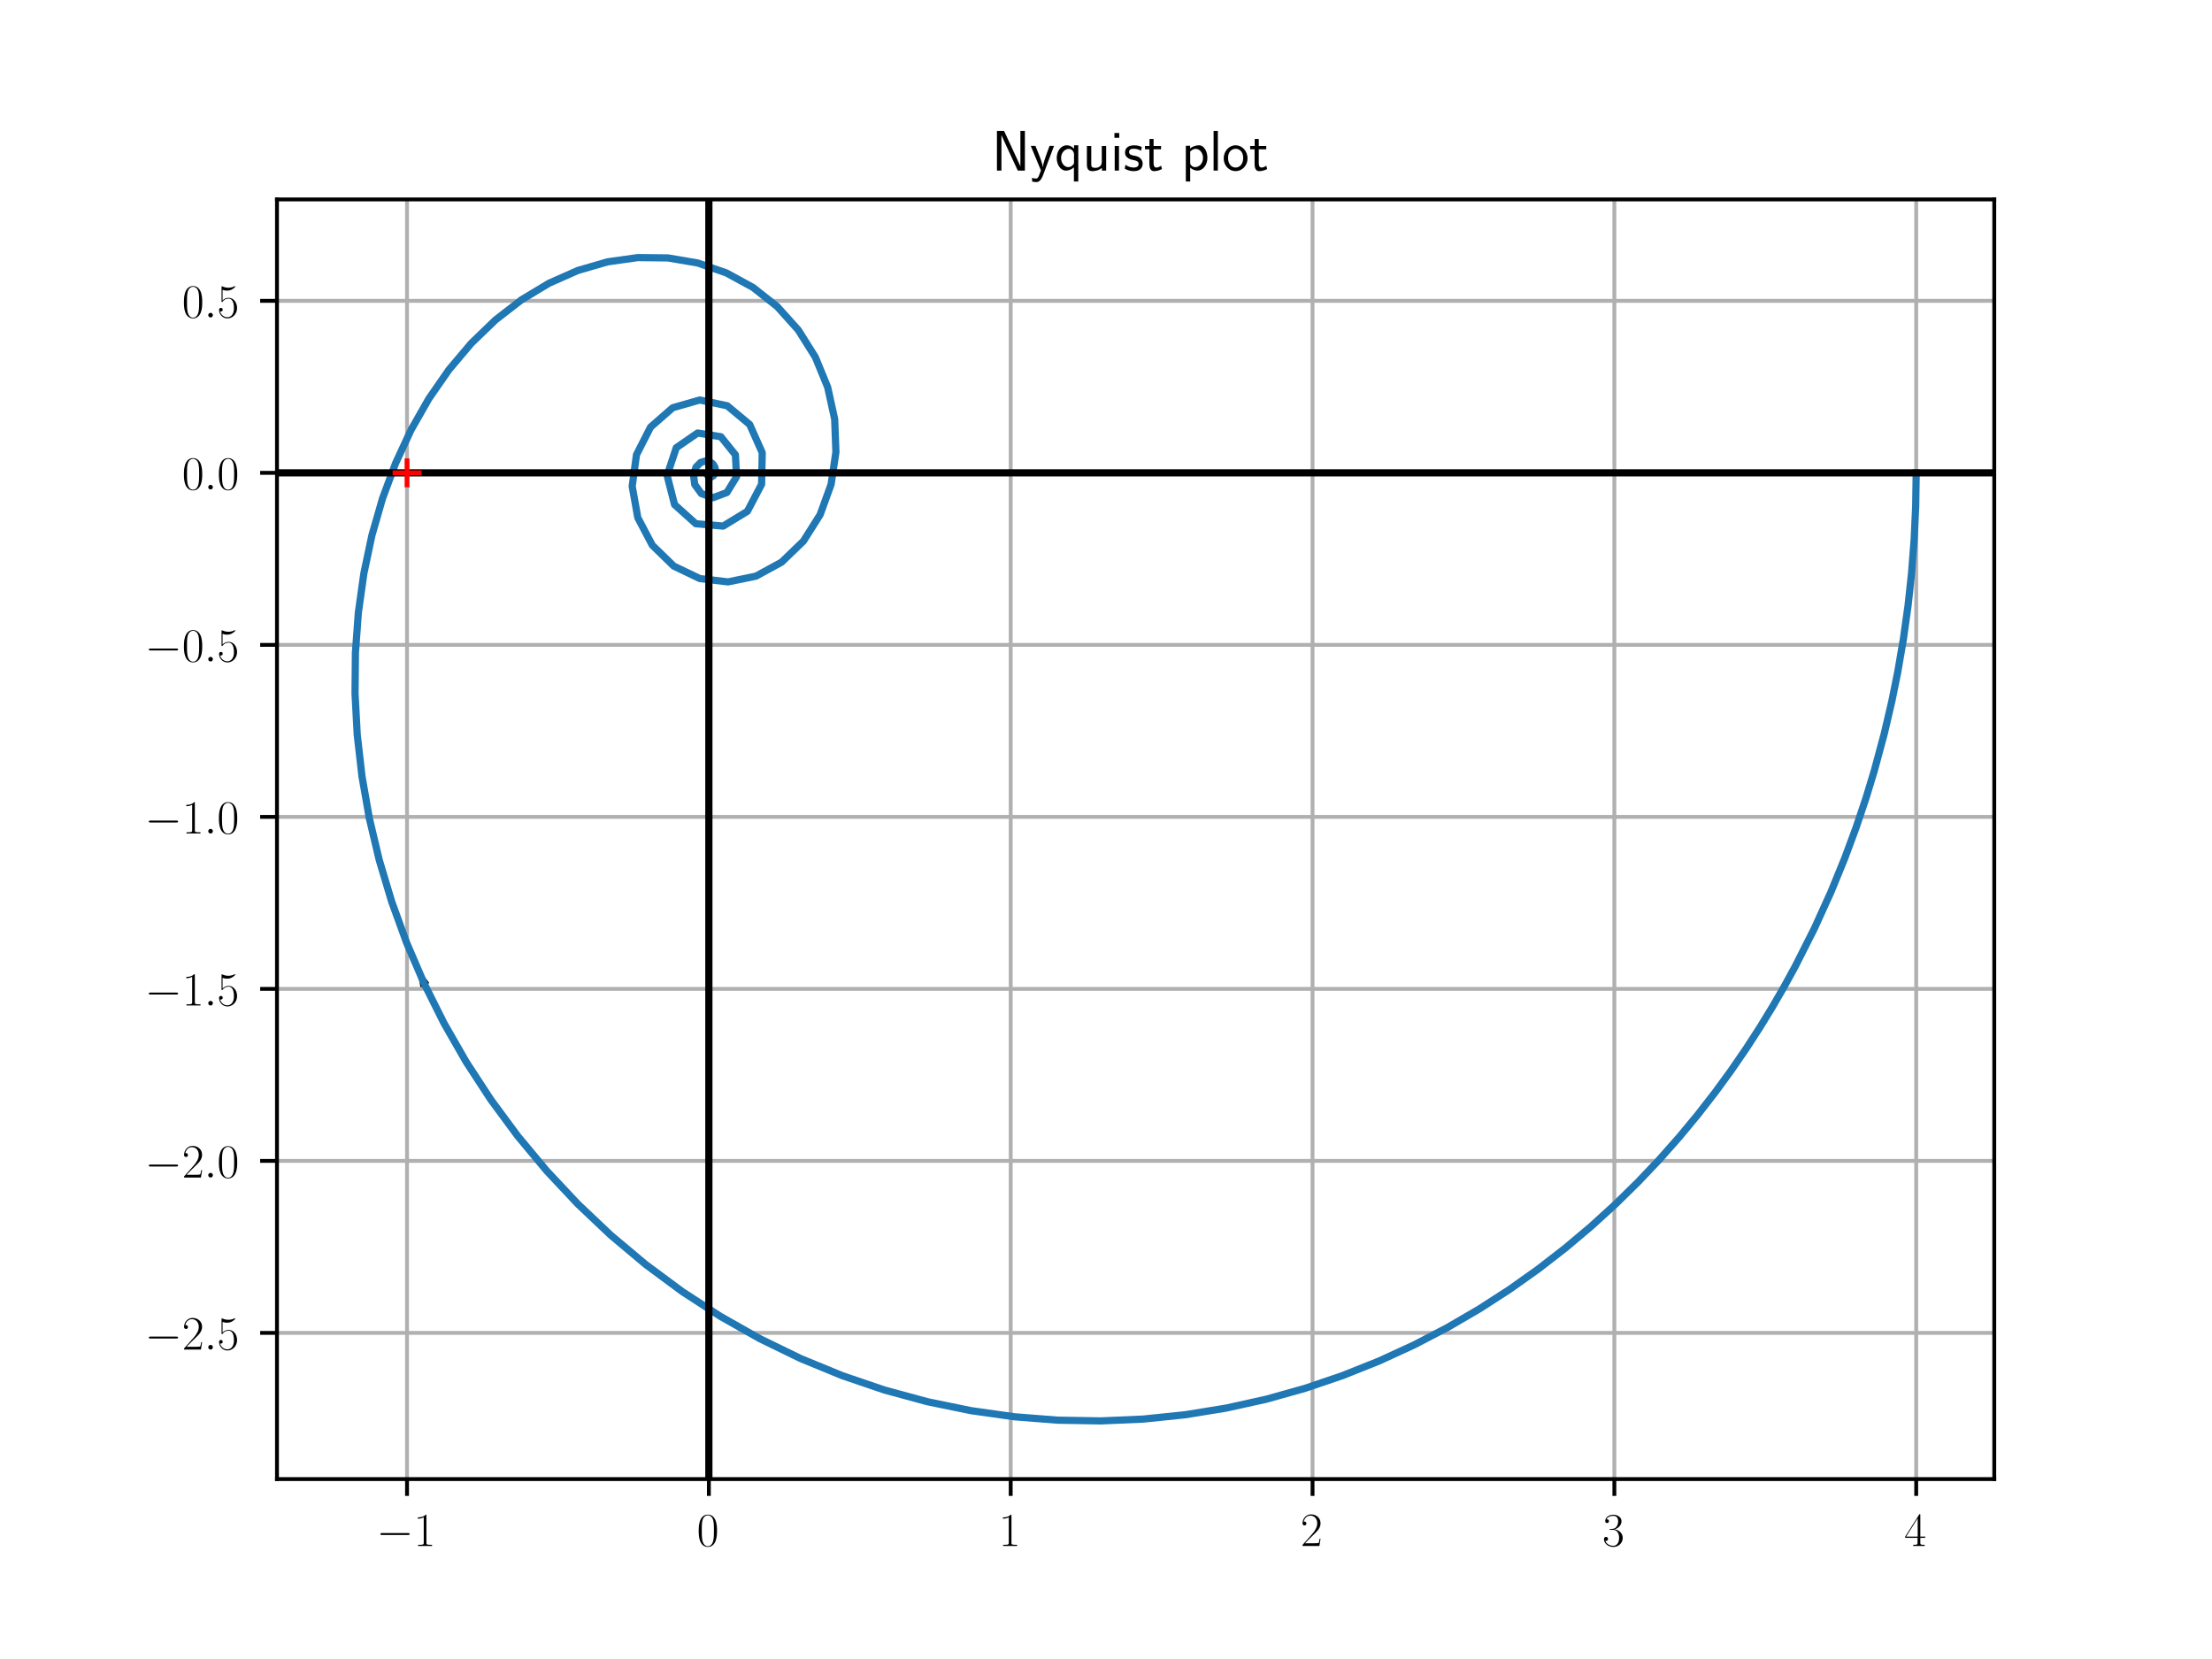
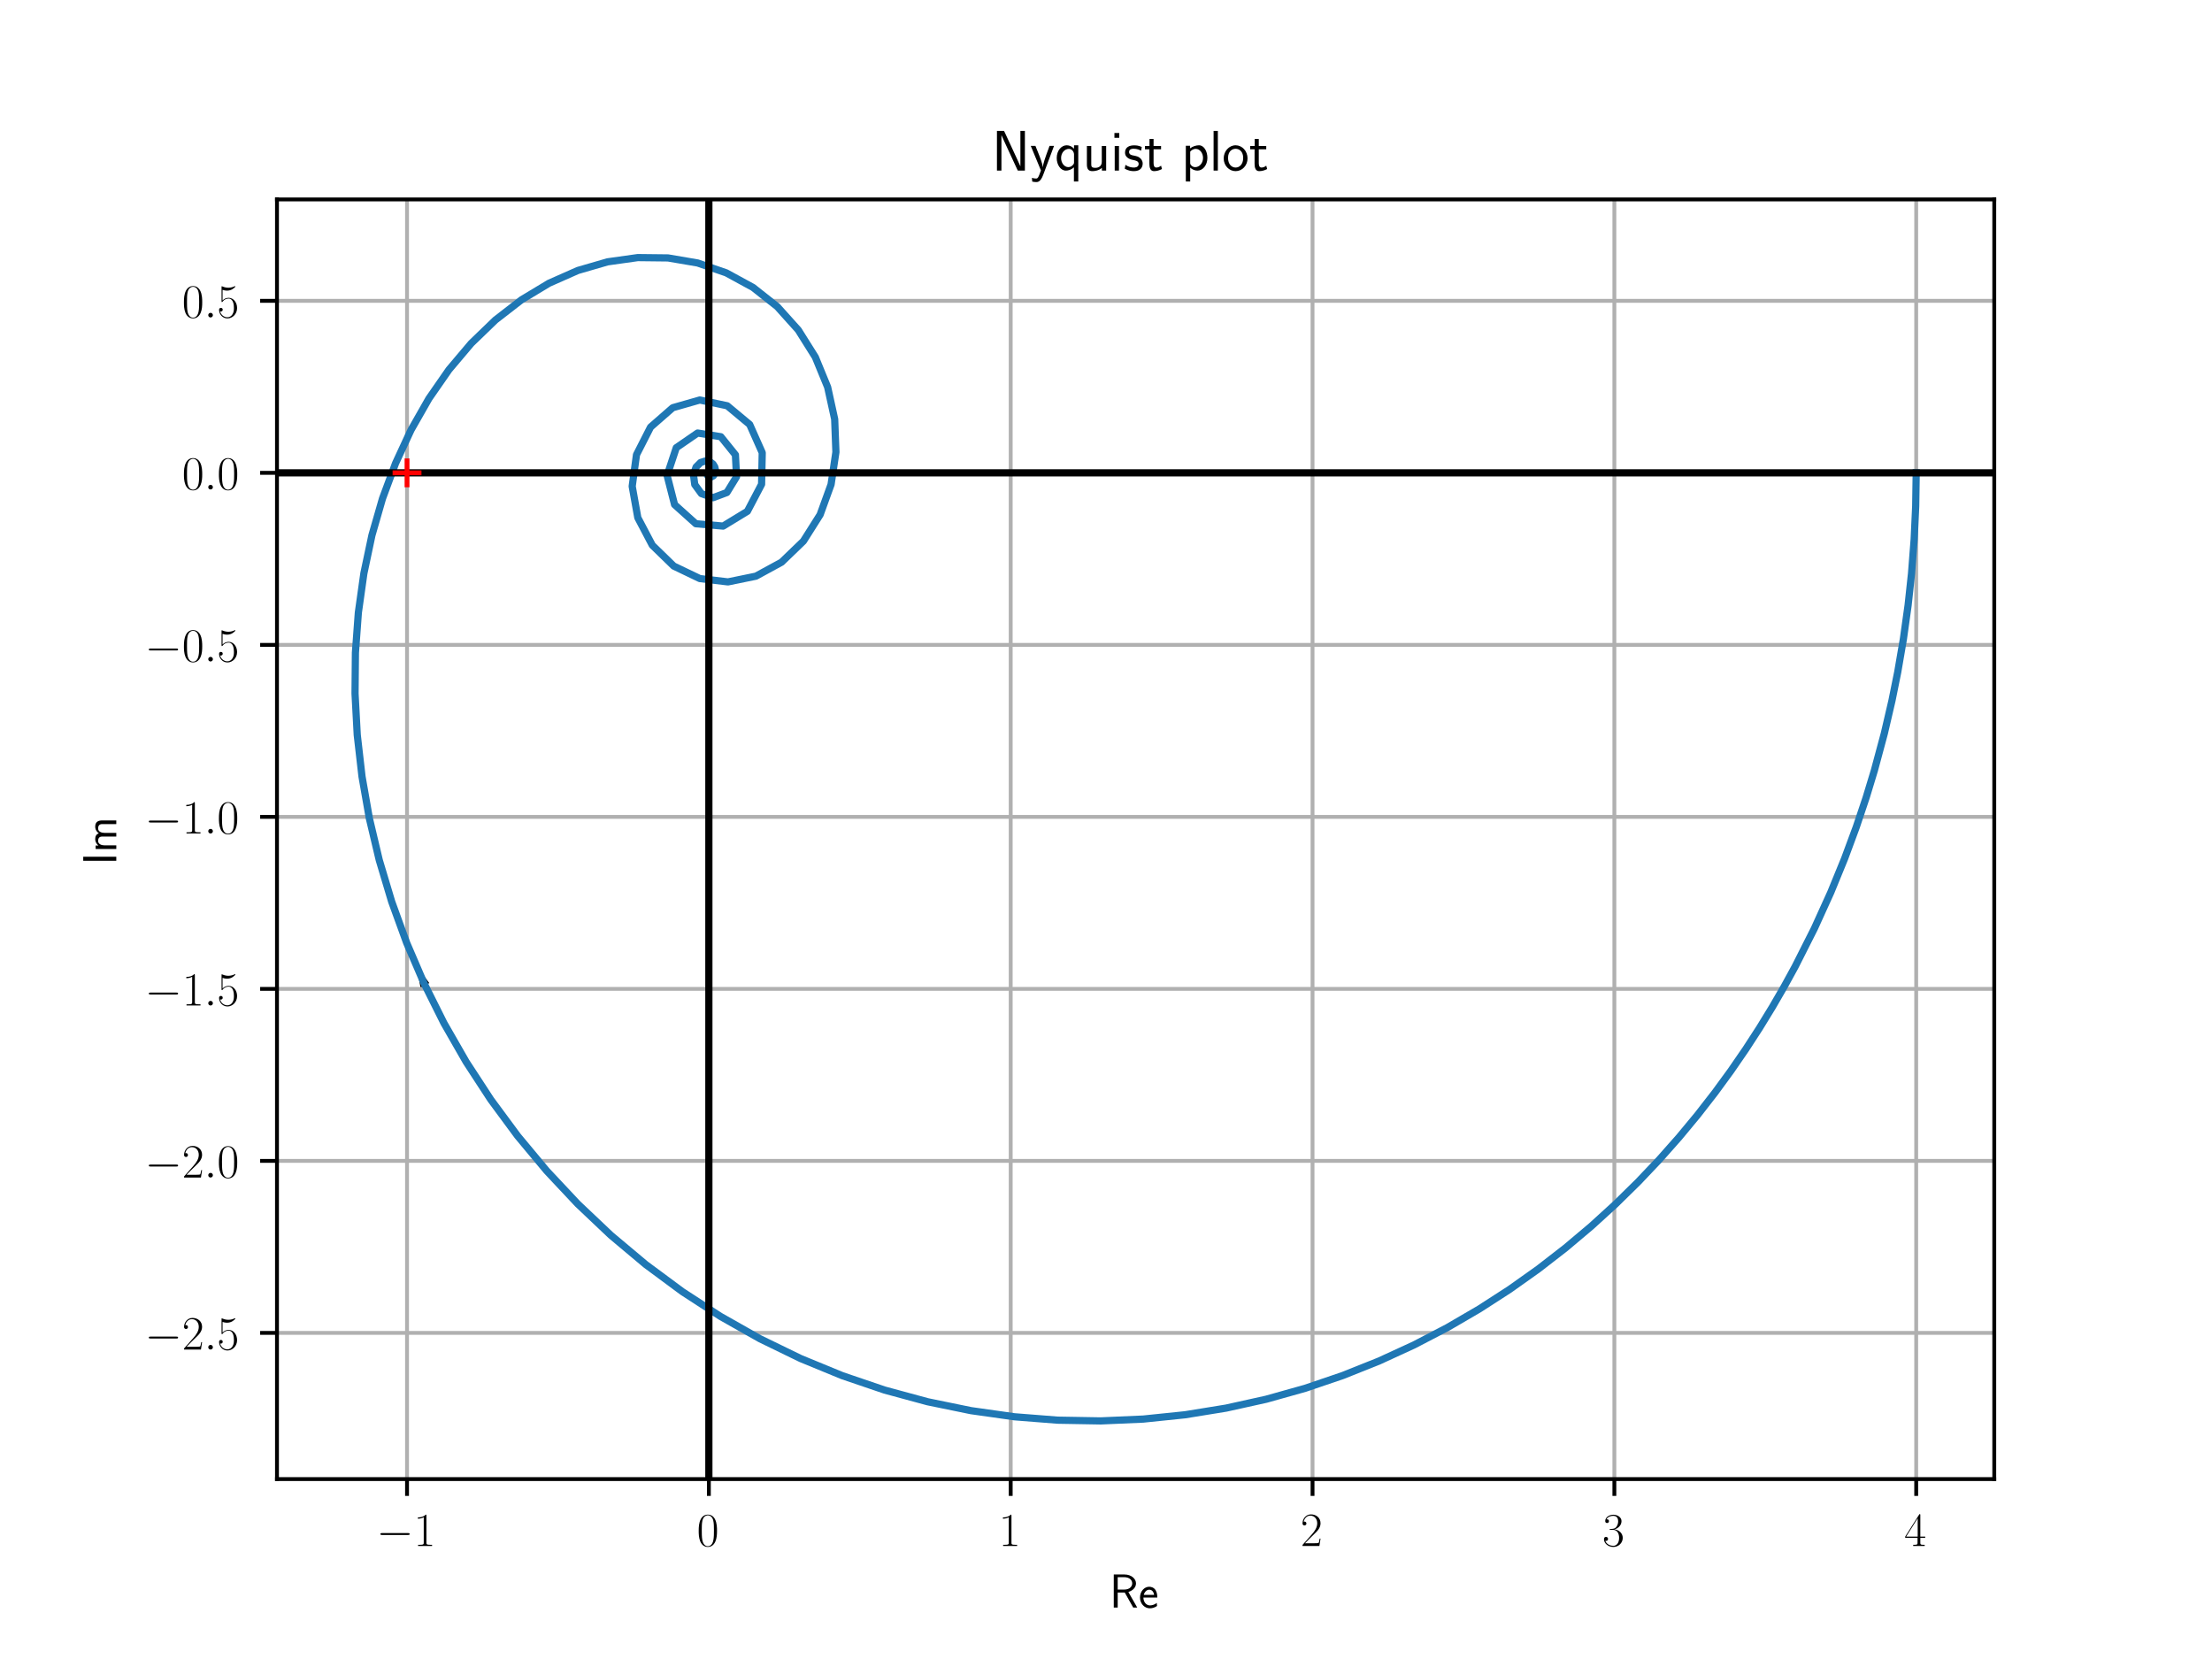
<svg xmlns="http://www.w3.org/2000/svg" xmlns:xlink="http://www.w3.org/1999/xlink" height="345pt" version="1.1" viewBox="0 0 460 345" width="460pt">
  <defs>
    <style type="text/css">
*{stroke-linecap:butt;stroke-linejoin:round;}
  </style>
  </defs>
  <g id="figure_1">
    <g id="patch_1">
      <path d="M 0 345.6  L 460.8 345.6  L 460.8 0  L 0 0  z " style="fill:#ffffff;" />
    </g>
    <g id="axes_1">
      <g id="patch_2">
        <path d="M 57.6 307.584  L 414.72 307.584  L 414.72 41.472  L 57.6 41.472  z " style="fill:#ffffff;" />
      </g>
      <g id="patch_3">
-         <path clip-path="url(#pd6760019f6)" d="M 87.489 202.868  L 88.531 204.278  L 88.207 204.459  L 88.155 204.499  L 88.151 204.49  L 87.827 204.671  z " style="fill:#1f77b4;stroke:#000000;stroke-linejoin:miter;" />
+         <path clip-path="url(#p0da49e3dee)" d="M 87.489 202.868  L 88.531 204.278  L 88.207 204.459  L 88.155 204.499  L 88.151 204.49  L 87.827 204.671  z " style="fill:#1f77b4;stroke:#000000;stroke-linejoin:miter;" />
      </g>
      <g id="matplotlib.axis_1">
        <g id="xtick_1">
          <g id="line2d_1">
-             <path clip-path="url(#pd6760019f6)" d="M 84.644 307.584  L 84.644 41.472  " style="fill:none;stroke:#b0b0b0;stroke-linecap:square;stroke-width:0.8;" />
+             <path clip-path="url(#p0da49e3dee)" d="M 84.644 307.584  L 84.644 41.472  " style="fill:none;stroke:#b0b0b0;stroke-linecap:square;stroke-width:0.8;" />
          </g>
          <g id="line2d_2">
            <defs>
-               <path d="M 0 0  L 0 3.5  " id="mb7745e0450" style="stroke:#000000;stroke-width:0.8;" />
-             </defs>
-             <g>
-               <use style="stroke:#000000;stroke-width:0.8;" x="84.644" xlink:href="#mb7745e0450" y="307.584" />
+               <path d="M 0 0  L 0 3.5  " id="m1890bd8696" style="stroke:#000000;stroke-width:0.8;" />
+             </defs>
+             <g>
+               <use style="stroke:#000000;stroke-width:0.8;" x="84.644" xlink:href="#m1890bd8696" y="307.584" />
            </g>
          </g>
          <g id="text_1">
            <defs>
              <path d="M 65.906 23  C 67.594 23 69.406 23 69.406 25  C 69.406 27 67.594 27 65.906 27  L 11.797 27  C 10.094 27 8.297 27 8.297 25  C 8.297 23 10.094 23 11.797 23  z " id="CMSY10-0" />
              <path d="M 26.594 63.406  C 26.594 65.5 26.5 65.5 25.094 65.5  C 21.203 61.188 15.297 59.797 9.703 59.797  C 9.406 59.797 8.906 59.797 8.797 59.5  C 8.703 59.297 8.703 59.094 8.703 57  C 11.797 57 17 57.594 21 59.984  L 21 7.203  C 21 3.688 20.797 2.5 12.203 2.5  L 9.203 2.5  L 9.203 0  C 14 0 19 0 23.797 0  C 28.594 0 33.594 0 38.406 0  L 38.406 2.5  L 35.406 2.5  C 26.797 2.5 26.594 3.594 26.594 7.156  z " id="CMR17-49" />
            </defs>
            <g transform="translate(78.27887 321.5025)scale(0.1 -0.1)">
              <use transform="scale(0.996264)" xlink:href="#CMSY10-0" />
              <use transform="translate(77.48747 0)scale(0.996264)" xlink:href="#CMR17-49" />
            </g>
          </g>
        </g>
        <g id="xtick_2">
          <g id="line2d_3">
-             <path clip-path="url(#pd6760019f6)" d="M 147.413 307.584  L 147.413 41.472  " style="fill:none;stroke:#b0b0b0;stroke-linecap:square;stroke-width:0.8;" />
+             <path clip-path="url(#p0da49e3dee)" d="M 147.413 307.584  L 147.413 41.472  " style="fill:none;stroke:#b0b0b0;stroke-linecap:square;stroke-width:0.8;" />
          </g>
          <g id="line2d_4">
            <g>
-               <use style="stroke:#000000;stroke-width:0.8;" x="147.413" xlink:href="#mb7745e0450" y="307.584" />
+               <use style="stroke:#000000;stroke-width:0.8;" x="147.413" xlink:href="#m1890bd8696" y="307.584" />
            </g>
          </g>
          <g id="text_2">
            <defs>
              <path d="M 42 31.641  C 42 37.75 41.906 48.125 37.703 56.109  C 34 63.109 28.094 65.594 22.906 65.594  C 18.094 65.594 12 63.406 8.203 56.203  C 4.203 48.719 3.797 39.438 3.797 31.641  C 3.797 25.953 3.906 17.281 7 9.672  C 11.297 -0.609 19 -2 22.906 -2  C 27.5 -2 34.5 -0.109 38.594 9.375  C 41.594 16.281 42 24.359 42 31.641  M 22.906 -0.406  C 16.5 -0.406 12.703 5.078 11.297 12.688  C 10.203 18.562 10.203 27.156 10.203 32.75  C 10.203 40.438 10.203 46.828 11.5 52.922  C 13.406 61.391 19 64 22.906 64  C 27 64 32.297 61.297 34.203 53.125  C 35.5 47.438 35.594 40.734 35.594 32.75  C 35.594 26.25 35.594 18.266 34.406 12.375  C 32.297 1.484 26.406 -0.406 22.906 -0.406  " id="CMR17-48" />
            </defs>
            <g transform="translate(144.9219 321.5025)scale(0.1 -0.1)">
              <use transform="scale(0.996264)" xlink:href="#CMR17-48" />
            </g>
          </g>
        </g>
        <g id="xtick_3">
          <g id="line2d_5">
-             <path clip-path="url(#pd6760019f6)" d="M 210.181 307.584  L 210.181 41.472  " style="fill:none;stroke:#b0b0b0;stroke-linecap:square;stroke-width:0.8;" />
+             <path clip-path="url(#p0da49e3dee)" d="M 210.181 307.584  L 210.181 41.472  " style="fill:none;stroke:#b0b0b0;stroke-linecap:square;stroke-width:0.8;" />
          </g>
          <g id="line2d_6">
            <g>
-               <use style="stroke:#000000;stroke-width:0.8;" x="210.181" xlink:href="#mb7745e0450" y="307.584" />
+               <use style="stroke:#000000;stroke-width:0.8;" x="210.181" xlink:href="#m1890bd8696" y="307.584" />
            </g>
          </g>
          <g id="text_3">
            <g transform="translate(207.6906 321.5025)scale(0.1 -0.1)">
              <use transform="scale(0.996264)" xlink:href="#CMR17-49" />
            </g>
          </g>
        </g>
        <g id="xtick_4">
          <g id="line2d_7">
-             <path clip-path="url(#pd6760019f6)" d="M 272.95 307.584  L 272.95 41.472  " style="fill:none;stroke:#b0b0b0;stroke-linecap:square;stroke-width:0.8;" />
+             <path clip-path="url(#p0da49e3dee)" d="M 272.95 307.584  L 272.95 41.472  " style="fill:none;stroke:#b0b0b0;stroke-linecap:square;stroke-width:0.8;" />
          </g>
          <g id="line2d_8">
            <g>
-               <use style="stroke:#000000;stroke-width:0.8;" x="272.95" xlink:href="#mb7745e0450" y="307.584" />
+               <use style="stroke:#000000;stroke-width:0.8;" x="272.95" xlink:href="#m1890bd8696" y="307.584" />
            </g>
          </g>
          <g id="text_4">
            <defs>
              <path d="M 41.703 15.453  L 39.906 15.453  C 38.906 8.375 38.094 7.172 37.703 6.562  C 37.203 5.766 30 5.766 28.594 5.766  L 9.406 5.766  C 13 9.672 20 16.75 28.5 24.953  C 34.594 30.734 41.703 37.531 41.703 47.422  C 41.703 59.219 32.297 66 21.797 66  C 10.797 66 4.094 56.312 4.094 47.344  C 4.094 43.438 7 42.938 8.203 42.938  C 9.203 42.938 12.203 43.547 12.203 47.031  C 12.203 50.109 9.594 51 8.203 51  C 7.594 51 7 50.906 6.594 50.703  C 8.5 59.219 14.297 63.406 20.406 63.406  C 29.094 63.406 34.797 56.516 34.797 47.422  C 34.797 38.734 29.703 31.25 24 24.75  L 4.094 2.281  L 4.094 0  L 39.297 0  z " id="CMR17-50" />
            </defs>
            <g transform="translate(270.4593 321.5025)scale(0.1 -0.1)">
              <use transform="scale(0.996264)" xlink:href="#CMR17-50" />
            </g>
          </g>
        </g>
        <g id="xtick_5">
          <g id="line2d_9">
-             <path clip-path="url(#pd6760019f6)" d="M 335.719 307.584  L 335.719 41.472  " style="fill:none;stroke:#b0b0b0;stroke-linecap:square;stroke-width:0.8;" />
+             <path clip-path="url(#p0da49e3dee)" d="M 335.719 307.584  L 335.719 41.472  " style="fill:none;stroke:#b0b0b0;stroke-linecap:square;stroke-width:0.8;" />
          </g>
          <g id="line2d_10">
            <g>
-               <use style="stroke:#000000;stroke-width:0.8;" x="335.719" xlink:href="#mb7745e0450" y="307.584" />
+               <use style="stroke:#000000;stroke-width:0.8;" x="335.719" xlink:href="#m1890bd8696" y="307.584" />
            </g>
          </g>
          <g id="text_5">
            <defs>
              <path d="M 22.094 33.703  C 31 33.703 34.906 25.969 34.906 17.031  C 34.906 5 28.5 0.391 22.703 0.391  C 17.406 0.391 8.797 3.031 6.094 10.828  C 6.594 10.625 7.094 10.625 7.594 10.625  C 10 10.625 11.797 12.219 11.797 14.812  C 11.797 17.703 9.594 19 7.594 19  C 5.906 19 3.297 18.203 3.297 14.469  C 3.297 5.234 12.297 -2 22.906 -2  C 34 -2 42.5 6.719 42.5 16.953  C 42.5 26.672 34.5 33.703 25 34.797  C 32.594 36.375 39.906 43.062 39.906 52.016  C 39.906 59.688 32 65.297 23 65.297  C 13.906 65.297 5.906 59.828 5.906 52.016  C 5.906 48.594 8.5 48 9.797 48  C 11.906 48 13.703 49.297 13.703 51.891  C 13.703 54.469 11.906 55.766 9.797 55.766  C 9.406 55.766 8.906 55.766 8.5 55.578  C 11.406 61.859 19.297 63 22.797 63  C 26.297 63 32.906 61.328 32.906 51.875  C 32.906 49.109 32.5 44.188 29.094 39.844  C 26.094 36 22.703 36 19.406 35.688  C 18.906 35.688 16.594 35.453 16.203 35.453  C 15.5 35.359 15.094 35.266 15.094 34.5  C 15.094 33.797 15.203 33.703 17.203 33.703  z " id="CMR17-51" />
            </defs>
            <g transform="translate(333.2279 321.5025)scale(0.1 -0.1)">
              <use transform="scale(0.996264)" xlink:href="#CMR17-51" />
            </g>
          </g>
        </g>
        <g id="xtick_6">
          <g id="line2d_11">
-             <path clip-path="url(#pd6760019f6)" d="M 398.487 307.584  L 398.487 41.472  " style="fill:none;stroke:#b0b0b0;stroke-linecap:square;stroke-width:0.8;" />
+             <path clip-path="url(#p0da49e3dee)" d="M 398.487 307.584  L 398.487 41.472  " style="fill:none;stroke:#b0b0b0;stroke-linecap:square;stroke-width:0.8;" />
          </g>
          <g id="line2d_12">
            <g>
-               <use style="stroke:#000000;stroke-width:0.8;" x="398.487" xlink:href="#mb7745e0450" y="307.584" />
+               <use style="stroke:#000000;stroke-width:0.8;" x="398.487" xlink:href="#m1890bd8696" y="307.584" />
            </g>
          </g>
          <g id="text_6">
            <defs>
              <path d="M 33.594 64.406  C 33.594 66.5 33.5 66.5 31.703 66.5  L 2 19.594  L 2 17  L 27.797 17  L 27.797 7.141  C 27.797 3.5 27.594 2.5 20.594 2.5  L 18.703 2.5  L 18.703 0  C 21.906 0 27.297 0 30.703 0  C 34.094 0 39.5 0 42.703 0  L 42.703 2.5  L 40.797 2.5  C 33.797 2.5 33.594 3.5 33.594 7.141  L 33.594 17  L 43.797 17  L 43.797 19.594  L 33.594 19.594  z M 28.094 57.859  L 28.094 19.594  L 4 19.594  z " id="CMR17-52" />
            </defs>
            <g transform="translate(395.9966 321.5025)scale(0.1 -0.1)">
              <use transform="scale(0.996264)" xlink:href="#CMR17-52" />
            </g>
+           </g>
+         </g>
+         <g id="text_7">
+           <defs>
+             <path d="M 39.406 32.953  L 39.594 33.047  C 55.203 38.422 55.297 49.172 55.297 51.062  C 55.297 60.516 45.703 69.578 31.297 69.578  L 8.906 69.578  L 8.906 0.5  L 17.094 0.5  L 17.094 32  L 31.797 32  L 49.5 0.5  L 57.906 0.5  z M 17.094 38.078  L 17.094 64  L 30.203 64  C 42.906 64 47.406 56.828 47.406 51.047  C 47.406 45.656 43.406 38.078 30.203 38.078  z " id="CMSS17-82" />
+             <path d="M 39.094 21.516  C 39.094 24.844 38.906 31.297 35.703 36.641  C 32.203 42.391 26.5 44 22.203 44  C 11.797 44 3 34.188 3 21.484  C 3 9.094 12.094 -1 23.594 -1  C 28.094 -1 33.594 0.297 38.594 3.875  C 38.594 4.281 38.406 6.469 38.297 6.562  C 38.297 6.766 38 9.844 38 10.25  C 33.203 6.359 27.703 5.078 23.703 5.078  C 17.297 5.078 10.406 10.422 10.094 21.516  z M 10.906 27  C 12.203 32.562 16.594 37.828 22.203 37.828  C 23.703 37.828 30.703 37.828 32.5 27  z " id="CMSS17-101" />
+           </defs>
+           <g transform="translate(230.729 334.3582)scale(0.1 -0.1)">
+             <use transform="scale(0.996264)" xlink:href="#CMSS17-82" />
+             <use transform="translate(60.41616 0)scale(0.996264)" xlink:href="#CMSS17-101" />
          </g>
        </g>
      </g>
      <g id="matplotlib.axis_2">
        <g id="ytick_1">
          <g id="line2d_13">
-             <path clip-path="url(#pd6760019f6)" d="M 57.6 277.186  L 414.72 277.186  " style="fill:none;stroke:#b0b0b0;stroke-linecap:square;stroke-width:0.8;" />
+             <path clip-path="url(#p0da49e3dee)" d="M 57.6 277.186  L 414.72 277.186  " style="fill:none;stroke:#b0b0b0;stroke-linecap:square;stroke-width:0.8;" />
          </g>
          <g id="line2d_14">
            <defs>
-               <path d="M 0 0  L -3.5 0  " id="m21845a43ee" style="stroke:#000000;stroke-width:0.8;" />
-             </defs>
-             <g>
-               <use style="stroke:#000000;stroke-width:0.8;" x="57.6" xlink:href="#m21845a43ee" y="277.186" />
-             </g>
-           </g>
-           <g id="text_7">
+               <path d="M 0 0  L -3.5 0  " id="m25ebc1fe34" style="stroke:#000000;stroke-width:0.8;" />
+             </defs>
+             <g>
+               <use style="stroke:#000000;stroke-width:0.8;" x="57.6" xlink:href="#m25ebc1fe34" y="277.186" />
+             </g>
+           </g>
+           <g id="text_8">
            <defs>
              <path d="M 18.406 4.797  C 18.406 7.688 16 9.672 13.594 9.672  C 10.703 9.672 8.703 7.281 8.703 4.891  C 8.703 2 11.094 0 13.5 0  C 16.406 0 18.406 2.391 18.406 4.797  " id="CMMI12-58" />
              <path d="M 11.406 57.688  C 12.406 57.281 16.5 56 20.703 56  C 30 56 35.094 61.109 38 64.062  C 38 64.953 38 65.5 37.406 65.5  C 37.297 65.5 37.094 65.5 36.297 65.047  C 32.797 63.406 28.703 62.078 23.703 62.078  C 20.703 62.078 16.203 62.484 11.297 64.672  C 10.203 65.172 10 65.172 9.906 65.172  C 9.406 65.172 9.297 65.062 9.297 63.078  L 9.297 34.422  C 9.297 32.641 9.297 32.141 10.297 32.141  C 10.797 32.141 11 32.344 11.5 33.031  C 14.703 37.516 19.094 39.406 24.094 39.406  C 27.594 39.406 35.094 37.219 35.094 20.141  C 35.094 16.953 35.094 11.172 32.094 6.578  C 29.594 2.484 25.703 0.391 21.406 0.391  C 14.797 0.391 8.094 5 6.297 12.719  C 6.703 12.609 7.5 12.422 7.906 12.422  C 9.203 12.422 11.703 13.125 11.703 16.219  C 11.703 18.906 9.797 20 7.906 20  C 5.594 20 4.094 18.594 4.094 15.797  C 4.094 7.094 11 -2 21.594 -2  C 31.906 -2 41.703 6.875 41.703 19.75  C 41.703 31.719 33.906 41 24.203 41  C 19.094 41 14.797 39.109 11.406 35.531  z " id="CMR17-53" />
            </defs>
            <g transform="translate(30.12118 280.6457)scale(0.1 -0.1)">
              <use transform="scale(0.996264)" xlink:href="#CMSY10-0" />
              <use transform="translate(77.48747 0)scale(0.996264)" xlink:href="#CMR17-50" />
              <use transform="translate(123.1779 0)scale(0.996264)" xlink:href="#CMMI12-58" />
              <use transform="translate(150.2751 0)scale(0.996264)" xlink:href="#CMR17-53" />
            </g>
          </g>
        </g>
        <g id="ytick_2">
          <g id="line2d_15">
-             <path clip-path="url(#pd6760019f6)" d="M 57.6 241.415  L 414.72 241.415  " style="fill:none;stroke:#b0b0b0;stroke-linecap:square;stroke-width:0.8;" />
+             <path clip-path="url(#p0da49e3dee)" d="M 57.6 241.415  L 414.72 241.415  " style="fill:none;stroke:#b0b0b0;stroke-linecap:square;stroke-width:0.8;" />
          </g>
          <g id="line2d_16">
            <g>
-               <use style="stroke:#000000;stroke-width:0.8;" x="57.6" xlink:href="#m21845a43ee" y="241.415" />
-             </g>
-           </g>
-           <g id="text_8">
+               <use style="stroke:#000000;stroke-width:0.8;" x="57.6" xlink:href="#m25ebc1fe34" y="241.415" />
+             </g>
+           </g>
+           <g id="text_9">
            <g transform="translate(30.12118 244.8745)scale(0.1 -0.1)">
              <use transform="scale(0.996264)" xlink:href="#CMSY10-0" />
              <use transform="translate(77.48747 0)scale(0.996264)" xlink:href="#CMR17-50" />
              <use transform="translate(123.1779 0)scale(0.996264)" xlink:href="#CMMI12-58" />
              <use transform="translate(150.2751 0)scale(0.996264)" xlink:href="#CMR17-48" />
            </g>
          </g>
        </g>
        <g id="ytick_3">
          <g id="line2d_17">
-             <path clip-path="url(#pd6760019f6)" d="M 57.6 205.644  L 414.72 205.644  " style="fill:none;stroke:#b0b0b0;stroke-linecap:square;stroke-width:0.8;" />
+             <path clip-path="url(#p0da49e3dee)" d="M 57.6 205.644  L 414.72 205.644  " style="fill:none;stroke:#b0b0b0;stroke-linecap:square;stroke-width:0.8;" />
          </g>
          <g id="line2d_18">
            <g>
-               <use style="stroke:#000000;stroke-width:0.8;" x="57.6" xlink:href="#m21845a43ee" y="205.644" />
-             </g>
-           </g>
-           <g id="text_9">
+               <use style="stroke:#000000;stroke-width:0.8;" x="57.6" xlink:href="#m25ebc1fe34" y="205.644" />
+             </g>
+           </g>
+           <g id="text_10">
            <g transform="translate(30.12118 209.1034)scale(0.1 -0.1)">
              <use transform="scale(0.996264)" xlink:href="#CMSY10-0" />
              <use transform="translate(77.48747 0)scale(0.996264)" xlink:href="#CMR17-49" />
              <use transform="translate(123.1779 0)scale(0.996264)" xlink:href="#CMMI12-58" />
              <use transform="translate(150.2751 0)scale(0.996264)" xlink:href="#CMR17-53" />
            </g>
          </g>
        </g>
        <g id="ytick_4">
          <g id="line2d_19">
-             <path clip-path="url(#pd6760019f6)" d="M 57.6 169.873  L 414.72 169.873  " style="fill:none;stroke:#b0b0b0;stroke-linecap:square;stroke-width:0.8;" />
+             <path clip-path="url(#p0da49e3dee)" d="M 57.6 169.873  L 414.72 169.873  " style="fill:none;stroke:#b0b0b0;stroke-linecap:square;stroke-width:0.8;" />
          </g>
          <g id="line2d_20">
            <g>
-               <use style="stroke:#000000;stroke-width:0.8;" x="57.6" xlink:href="#m21845a43ee" y="169.873" />
-             </g>
-           </g>
-           <g id="text_10">
+               <use style="stroke:#000000;stroke-width:0.8;" x="57.6" xlink:href="#m25ebc1fe34" y="169.873" />
+             </g>
+           </g>
+           <g id="text_11">
            <g transform="translate(30.12118 173.3322)scale(0.1 -0.1)">
              <use transform="scale(0.996264)" xlink:href="#CMSY10-0" />
              <use transform="translate(77.48747 0)scale(0.996264)" xlink:href="#CMR17-49" />
              <use transform="translate(123.1779 0)scale(0.996264)" xlink:href="#CMMI12-58" />
              <use transform="translate(150.2751 0)scale(0.996264)" xlink:href="#CMR17-48" />
            </g>
          </g>
        </g>
        <g id="ytick_5">
          <g id="line2d_21">
-             <path clip-path="url(#pd6760019f6)" d="M 57.6 134.102  L 414.72 134.102  " style="fill:none;stroke:#b0b0b0;stroke-linecap:square;stroke-width:0.8;" />
+             <path clip-path="url(#p0da49e3dee)" d="M 57.6 134.102  L 414.72 134.102  " style="fill:none;stroke:#b0b0b0;stroke-linecap:square;stroke-width:0.8;" />
          </g>
          <g id="line2d_22">
            <g>
-               <use style="stroke:#000000;stroke-width:0.8;" x="57.6" xlink:href="#m21845a43ee" y="134.102" />
-             </g>
-           </g>
-           <g id="text_11">
+               <use style="stroke:#000000;stroke-width:0.8;" x="57.6" xlink:href="#m25ebc1fe34" y="134.102" />
+             </g>
+           </g>
+           <g id="text_12">
            <g transform="translate(30.12118 137.5611)scale(0.1 -0.1)">
              <use transform="scale(0.996264)" xlink:href="#CMSY10-0" />
              <use transform="translate(77.48747 0)scale(0.996264)" xlink:href="#CMR17-48" />
              <use transform="translate(123.1779 0)scale(0.996264)" xlink:href="#CMMI12-58" />
              <use transform="translate(150.2751 0)scale(0.996264)" xlink:href="#CMR17-53" />
            </g>
          </g>
        </g>
        <g id="ytick_6">
          <g id="line2d_23">
-             <path clip-path="url(#pd6760019f6)" d="M 57.6 98.331  L 414.72 98.331  " style="fill:none;stroke:#b0b0b0;stroke-linecap:square;stroke-width:0.8;" />
+             <path clip-path="url(#p0da49e3dee)" d="M 57.6 98.331  L 414.72 98.331  " style="fill:none;stroke:#b0b0b0;stroke-linecap:square;stroke-width:0.8;" />
          </g>
          <g id="line2d_24">
            <g>
-               <use style="stroke:#000000;stroke-width:0.8;" x="57.6" xlink:href="#m21845a43ee" y="98.331" />
-             </g>
-           </g>
-           <g id="text_12">
+               <use style="stroke:#000000;stroke-width:0.8;" x="57.6" xlink:href="#m25ebc1fe34" y="98.331" />
+             </g>
+           </g>
+           <g id="text_13">
            <g transform="translate(37.86992 101.7899)scale(0.1 -0.1)">
              <use transform="scale(0.996264)" xlink:href="#CMR17-48" />
              <use transform="translate(45.69048 0)scale(0.996264)" xlink:href="#CMMI12-58" />
              <use transform="translate(72.78765 0)scale(0.996264)" xlink:href="#CMR17-48" />
            </g>
          </g>
        </g>
        <g id="ytick_7">
          <g id="line2d_25">
-             <path clip-path="url(#pd6760019f6)" d="M 57.6 62.56  L 414.72 62.56  " style="fill:none;stroke:#b0b0b0;stroke-linecap:square;stroke-width:0.8;" />
+             <path clip-path="url(#p0da49e3dee)" d="M 57.6 62.56  L 414.72 62.56  " style="fill:none;stroke:#b0b0b0;stroke-linecap:square;stroke-width:0.8;" />
          </g>
          <g id="line2d_26">
            <g>
-               <use style="stroke:#000000;stroke-width:0.8;" x="57.6" xlink:href="#m21845a43ee" y="62.56" />
-             </g>
-           </g>
-           <g id="text_13">
+               <use style="stroke:#000000;stroke-width:0.8;" x="57.6" xlink:href="#m25ebc1fe34" y="62.56" />
+             </g>
+           </g>
+           <g id="text_14">
            <g transform="translate(37.86992 66.01877)scale(0.1 -0.1)">
              <use transform="scale(0.996264)" xlink:href="#CMR17-48" />
              <use transform="translate(45.69048 0)scale(0.996264)" xlink:href="#CMMI12-58" />
              <use transform="translate(72.78765 0)scale(0.996264)" xlink:href="#CMR17-53" />
            </g>
          </g>
        </g>
+         <g id="text_15">
+           <defs>
+             <path d="M 17.094 69  L 8.703 69  L 8.703 0  L 17.094 0  z " id="CMSS17-73" />
+             <path d="M 67 29.328  C 67 36.062 65.297 44 54.094 44  C 46.594 44 42.094 39.312 40.094 36.422  C 38.297 41.719 34.094 44 28.094 44  C 21.297 44 17 40.125 14.703 37.328  L 14.703 43.094  L 7.406 43.094  L 7.406 0  L 15 0  L 15 24.359  C 15 30.297 17.203 37.938 24.297 37.938  C 33.406 37.938 33.406 31.5 33.406 28.578  L 33.406 0  L 41 0  L 41 24.359  C 41 30.297 43.203 37.938 50.297 37.938  C 59.406 37.938 59.406 31.5 59.406 28.578  L 59.406 0  L 67 0  z " id="CMSS17-109" />
+           </defs>
+           <g transform="translate(24.184 179.8691)rotate(-90)scale(0.1 -0.1)">
+             <use transform="scale(0.996264)" xlink:href="#CMSS17-73" />
+             <use transform="translate(25.78393 0)scale(0.996264)" xlink:href="#CMSS17-109" />
+           </g>
+         </g>
      </g>
      <g id="line2d_27">
-         <path clip-path="url(#pd6760019f6)" d="M 398.487 98.331  L 398.381 105.262  L 398.063 112.158  L 397.517 119.237  L 396.803 125.845  L 395.823 132.885  L 394.646 139.749  L 393.438 145.736  L 391.855 152.531  L 389.788 160.218  L 388.072 165.874  L 386.028 171.978  L 383.599 178.544  L 380.718 185.581  L 377.309 193.085  L 373.29 201.043  L 371.023 205.184  L 368.568 209.426  L 365.913 213.762  L 363.045 218.183  L 359.951 222.68  L 356.618 227.24  L 353.033 231.85  L 349.183 236.493  L 345.057 241.153  L 340.642 245.807  L 335.929 250.435  L 330.908 255.01  L 325.571 259.505  L 319.914 263.892  L 313.932 268.138  L 307.625 272.21  L 300.995 276.074  L 294.048 279.692  L 286.791 283.029  L 279.238 286.048  L 271.406 288.71  L 263.314 290.98  L 254.986 292.824  L 246.452 294.209  L 237.743 295.106  L 228.894 295.488  L 219.944 295.334  L 210.933 294.625  L 201.904 293.35  L 192.901 291.501  L 183.968 289.076  L 175.151 286.077  L 166.493 282.515  L 158.038 278.402  L 149.826 273.757  L 141.896 268.602  L 134.285 262.965  L 127.025 256.874  L 120.147 250.363  L 113.677 243.465  L 107.64 236.218  L 102.056 228.658  L 96.942 220.823  L 92.314 212.752  L 88.183 204.483  L 84.56 196.054  L 81.452 187.502  L 78.868 178.866  L 76.81 170.183  L 75.283 161.491  L 74.291 152.827  L 73.833 144.23  L 73.911 135.739  L 74.523 127.394  L 75.669 119.238  L 77.345 111.313  L 79.545 103.666  L 82.26 96.345  L 85.481 89.403  L 89.192 82.892  L 93.373 76.871  L 97.999 71.399  L 103.037 66.537  L 108.446 62.349  L 114.176 58.898  L 120.167 56.246  L 126.346 54.452  L 132.627 53.568  L 138.912 53.638  L 145.087 54.691  L 151.027 56.741  L 156.593 59.777  L 161.638 63.763  L 166.008 68.627  L 169.549 74.26  L 172.116 80.51  L 173.578 87.178  L 173.834 94.02  L 172.826 100.747  L 170.548 107.034  L 167.069 112.537  L 162.539 116.906  L 157.2 119.817  L 151.389 121.009  L 145.53 120.317  L 140.111 117.721  L 135.649 113.38  L 132.637 107.658  L 131.468 101.132  L 132.363 94.561  L 135.288 88.822  L 139.902 84.789  L 145.532 83.181  L 151.23 84.381  L 155.9 88.273  L 158.511 94.142  L 158.377 100.707  L 155.427 106.327  L 150.379 109.403  L 144.705 108.915  L 140.28 104.937  L 138.728 98.868  L 140.635 93.107  L 145.073 90.051  L 149.903 90.82  L 152.934 94.58  L 153.17 99.144  L 151.16 102.424  L 148.297 103.495  L 145.854 102.646  L 144.479 100.765  L 144.213 98.735  L 144.753 97.13  L 145.703 96.177  L 146.73 95.857  L 147.617 96.022  L 148.26 96.488  L 148.636 97.087  L 148.778 97.694  L 148.739 98.229  L 148.351 98.949  L 147.85 99.21  L 147.44 99.16  L 147.108 98.844  L 147.055 98.443  L 147.235 98.202  L 147.419 98.252  L 147.415 98.33  L 147.413 98.331  " style="fill:none;stroke:#1f77b4;stroke-linecap:square;stroke-width:1.5;" />
+         <path clip-path="url(#p0da49e3dee)" d="M 398.487 98.331  L 398.381 105.262  L 398.063 112.158  L 397.517 119.237  L 396.803 125.845  L 395.823 132.885  L 394.646 139.749  L 393.438 145.736  L 391.855 152.531  L 389.788 160.218  L 388.072 165.874  L 386.028 171.978  L 383.599 178.544  L 380.718 185.581  L 377.309 193.085  L 373.29 201.043  L 371.023 205.184  L 368.568 209.426  L 365.913 213.762  L 363.045 218.183  L 359.951 222.68  L 356.618 227.24  L 353.033 231.85  L 349.183 236.493  L 345.057 241.153  L 340.642 245.807  L 335.929 250.435  L 330.908 255.01  L 325.571 259.505  L 319.914 263.892  L 313.932 268.138  L 307.625 272.21  L 300.995 276.074  L 294.048 279.692  L 286.791 283.029  L 279.238 286.048  L 271.406 288.71  L 263.314 290.98  L 254.986 292.824  L 246.452 294.209  L 237.743 295.106  L 228.894 295.488  L 219.944 295.334  L 210.933 294.625  L 201.904 293.35  L 192.901 291.501  L 183.968 289.076  L 175.151 286.077  L 166.493 282.515  L 158.038 278.402  L 149.826 273.757  L 141.896 268.602  L 134.285 262.965  L 127.025 256.874  L 120.147 250.363  L 113.677 243.465  L 107.64 236.218  L 102.056 228.658  L 96.942 220.823  L 92.314 212.752  L 88.183 204.483  L 84.56 196.054  L 81.452 187.502  L 78.868 178.866  L 76.81 170.183  L 75.283 161.491  L 74.291 152.827  L 73.833 144.23  L 73.911 135.739  L 74.523 127.394  L 75.669 119.238  L 77.345 111.313  L 79.545 103.666  L 82.26 96.345  L 85.481 89.403  L 89.192 82.892  L 93.373 76.871  L 97.999 71.399  L 103.037 66.537  L 108.446 62.349  L 114.176 58.898  L 120.167 56.246  L 126.346 54.452  L 132.627 53.568  L 138.912 53.638  L 145.087 54.691  L 151.027 56.741  L 156.593 59.777  L 161.638 63.763  L 166.008 68.627  L 169.549 74.26  L 172.116 80.51  L 173.578 87.178  L 173.834 94.02  L 172.826 100.747  L 170.548 107.034  L 167.069 112.537  L 162.539 116.906  L 157.2 119.817  L 151.389 121.009  L 145.53 120.317  L 140.111 117.721  L 135.649 113.38  L 132.637 107.658  L 131.468 101.132  L 132.363 94.561  L 135.288 88.822  L 139.902 84.789  L 145.532 83.181  L 151.23 84.381  L 155.9 88.273  L 158.511 94.142  L 158.377 100.707  L 155.427 106.327  L 150.379 109.403  L 144.705 108.915  L 140.28 104.937  L 138.728 98.868  L 140.635 93.107  L 145.073 90.051  L 149.903 90.82  L 152.934 94.58  L 153.17 99.144  L 151.16 102.424  L 148.297 103.495  L 145.854 102.646  L 144.479 100.765  L 144.213 98.735  L 144.753 97.13  L 145.703 96.177  L 146.73 95.857  L 147.617 96.022  L 148.26 96.488  L 148.636 97.087  L 148.778 97.694  L 148.739 98.229  L 148.351 98.949  L 147.85 99.21  L 147.44 99.16  L 147.108 98.844  L 147.055 98.443  L 147.235 98.202  L 147.419 98.252  L 147.415 98.33  L 147.413 98.331  " style="fill:none;stroke:#1f77b4;stroke-linecap:square;stroke-width:1.5;" />
      </g>
      <g id="line2d_28">
-         <path clip-path="url(#pd6760019f6)" d="M 57.6 98.331  L 414.72 98.331  " style="fill:none;stroke:#000000;stroke-linecap:square;stroke-width:1.5;" />
+         <path clip-path="url(#p0da49e3dee)" d="M 57.6 98.331  L 414.72 98.331  " style="fill:none;stroke:#000000;stroke-linecap:square;stroke-width:1.5;" />
      </g>
      <g id="line2d_29">
-         <path clip-path="url(#pd6760019f6)" d="M 147.413 307.584  L 147.413 41.472  " style="fill:none;stroke:#000000;stroke-linecap:square;stroke-width:1.5;" />
+         <path clip-path="url(#p0da49e3dee)" d="M 147.413 307.584  L 147.413 41.472  " style="fill:none;stroke:#000000;stroke-linecap:square;stroke-width:1.5;" />
      </g>
      <g id="line2d_30">
        <defs>
-           <path d="M -3 0  L 3 0  M 0 3  L 0 -3  " id="m9a7909d895" style="stroke:#ff0000;" />
+           <path d="M -3 0  L 3 0  M 0 3  L 0 -3  " id="m2d495a8723" style="stroke:#ff0000;" />
        </defs>
-         <g clip-path="url(#pd6760019f6)">
-           <use style="fill:#ff0000;stroke:#ff0000;" x="84.644" xlink:href="#m9a7909d895" y="98.331" />
+         <g clip-path="url(#p0da49e3dee)">
+           <use style="fill:#ff0000;stroke:#ff0000;" x="84.644" xlink:href="#m2d495a8723" y="98.331" />
        </g>
      </g>
      <g id="patch_4">
        <path d="M 57.6 307.584  L 57.6 41.472  " style="fill:none;stroke:#000000;stroke-linecap:square;stroke-linejoin:miter;stroke-width:0.8;" />
      </g>
      <g id="patch_5">
        <path d="M 414.72 307.584  L 414.72 41.472  " style="fill:none;stroke:#000000;stroke-linecap:square;stroke-linejoin:miter;stroke-width:0.8;" />
      </g>
      <g id="patch_6">
        <path d="M 57.6 307.584  L 414.72 307.584  " style="fill:none;stroke:#000000;stroke-linecap:square;stroke-linejoin:miter;stroke-width:0.8;" />
      </g>
      <g id="patch_7">
        <path d="M 57.6 41.472  L 414.72 41.472  " style="fill:none;stroke:#000000;stroke-linecap:square;stroke-linejoin:miter;stroke-width:0.8;" />
      </g>
-       <g id="text_14">
+       <g id="text_16">
        <defs>
          <path d="M 22.906 65.312  L 21.094 69  L 8.797 69  L 8.797 0  L 16.594 0  L 16.594 61.344  L 16.703 61.438  C 17.406 59.641 17.797 58.75 21.906 49.906  L 43.297 3.688  L 45.094 0  L 57.406 0  L 57.406 69  L 49.594 69  L 49.594 7.656  L 49.5 7.547  C 48.797 9.344 48.406 10.234 44.297 19.078  z " id="CMSS17-78" />
          <path d="M 41.797 43  L 34 43  C 25.5 20.219 22.594 10.969 22.406 5.984  L 22.297 5.984  C 22 10.875 17.594 22.812 14.094 31.359  L 9.406 43  L 1.297 43  L 19 0.203  C 17.906 -2.781 16.297 -7.266 15.797 -8.266  C 13.594 -13.828 12.094 -13.828 10.5 -13.828  C 10.094 -13.828 6.906 -13.828 3.297 -12.641  L 3.906 -19.203  C 6.406 -19.703 8.906 -20 10.703 -20  C 13.203 -20 18.203 -20 22.797 -7.766  z " id="CMSS17-121" />
          <path d="M 40.797 44  L 33.406 44  L 33.406 37.938  C 33 38.438 28.406 44 20.594 44  C 11.5 44 3.297 34.812 3.297 21.859  C 3.297 9.891 10.203 -0.078 19.203 -0.078  C 23.406 -0.078 28.703 1.422 33.203 5.703  L 33.203 -19  L 40.797 -19  z M 33.406 14.281  C 33.406 13 33.406 11.219 30.297 8.656  C 29.5 7.969 27.297 6 23.5 6  C 16.406 6 10.906 13.281 10.906 21.859  C 10.906 31.422 17.594 37.734 24.406 37.734  C 30.094 37.734 33.406 32.203 33.406 28.078  z " id="CMSS17-113" />
          <path d="M 40.906 42.797  L 33.297 42.797  L 33.297 15.188  C 33.297 7.781 27.906 4.781 22.203 4.781  C 15.594 4.781 15 6.984 15 11.078  L 15 42.797  L 7.406 42.797  L 7.406 10.594  C 7.406 2.797 10.094 -1 17 -1  C 20.406 -1 28.094 -0.203 33.5 4.781  L 33.5 0  L 40.906 0  z " id="CMSS17-117" />
          <path d="M 15.297 65.359  L 6.906 65.359  L 6.906 57  L 15.297 57  z M 14.797 42.797  L 7.406 42.797  L 7.406 0  L 14.797 0  z " id="CMSS17-105" />
          <path d="M 32.203 41.047  C 26.297 43.859 21.703 43.859 18.703 43.859  C 11.594 43.859 3.094 41.375 3.094 31.297  C 3.094 21.234 14.094 19.031 17.094 18.422  C 21.703 17.531 26.797 16.531 26.797 11.562  C 26.797 5.266 19.594 5.266 18.297 5.266  C 14.297 5.266 8.797 6.359 3.797 9.969  L 2.594 3.281  C 8.297 0 13.797 -1 18.406 -1  C 30.703 -1 33.797 6.5 33.797 12.203  C 33.797 17.094 31 20.391 29.094 21.891  C 25.797 24.5 24.594 24.797 16.406 26.5  C 15 26.703 10.094 27.797 10.094 32.281  C 10.094 38 16.406 38 17.797 38  C 24.297 38 28.297 35.984 31 34.5  z " id="CMSS17-115" />
          <path d="M 16.703 37  L 29.703 37  L 29.703 42.766  L 16.703 42.766  L 16.703 55  L 9.594 55  L 9.594 42.766  L 1.703 42.766  L 1.703 37  L 9.406 37  L 9.406 11.703  C 9.406 6 10.703 -1 17.297 -1  C 22.297 -1 26.906 0.391 31.297 2.688  L 29.703 8.562  C 27.297 6.469 24.406 5.266 21.297 5.266  C 16.906 5.266 16.703 10.875 16.703 13.375  z " id="CMSS17-116" />
          <path d="M 15.094 5.203  C 18.406 2.016 22.906 -0.078 27.703 -0.078  C 37 -0.078 45 9.422 45 22.062  C 45 33.734 39 44 30.406 44  C 25.406 44 19.406 42.219 14.906 38.625  L 14.906 43.203  L 7.5 43.203  L 7.5 -19  L 15.094 -19  z M 15.094 32.812  C 15.906 34 19.297 37.734 24.797 37.734  C 31.797 37.734 37.406 30.625 37.406 22.062  C 37.406 12.297 30.594 6 23.906 6  C 21.906 6 19.797 6.484 17.797 8.172  C 15.094 10.531 15.094 12 15.094 13.391  z " id="CMSS17-112" />
          <path d="M 14.797 69  L 7.406 69  L 7.406 0  L 14.797 0  z " id="CMSS17-108" />
          <path d="M 44.203 21.188  C 44.203 34 34.703 44 23.5 44  C 12 44 2.703 33.703 2.703 21.188  C 2.703 8.5 12.297 -1 23.406 -1  C 34.797 -1 44.203 8.797 44.203 21.188  M 23.5 5.266  C 16.406 5.266 10.297 11.078 10.297 22  C 10.297 33.609 17.406 37.922 23.406 37.922  C 29.906 37.922 36.594 33.219 36.594 22  C 36.594 10.672 30.094 5.266 23.5 5.266  " id="CMSS17-111" />
        </defs>
        <g transform="translate(206.2704 35.472)scale(0.12 -0.12)">
          <use transform="scale(0.996264)" xlink:href="#CMSS17-78" />
          <use transform="translate(66.06152 0)scale(0.996264)" xlink:href="#CMSS17-121" />
          <use transform="translate(109.0617 0)scale(0.996264)" xlink:href="#CMSS17-113" />
          <use transform="translate(157.2666 0)scale(0.996264)" xlink:href="#CMSS17-117" />
          <use transform="translate(205.4715 0)scale(0.996264)" xlink:href="#CMSS17-105" />
          <use transform="translate(227.6523 0)scale(0.996264)" xlink:href="#CMSS17-115" />
          <use transform="translate(263.5658 0)scale(0.996264)" xlink:href="#CMSS17-116" />
          <use transform="translate(328.6265 0)scale(0.996264)" xlink:href="#CMSS17-112" />
          <use transform="translate(376.8314 0)scale(0.996264)" xlink:href="#CMSS17-108" />
          <use transform="translate(399.0122 0)scale(0.996264)" xlink:href="#CMSS17-111" />
          <use transform="translate(445.8558 0)scale(0.996264)" xlink:href="#CMSS17-116" />
        </g>
      </g>
    </g>
  </g>
  <defs>
-     <clipPath id="pd6760019f6">
+     <clipPath id="p0da49e3dee">
      <rect height="266.112" width="357.12" x="57.6" y="41.472" />
    </clipPath>
  </defs>
</svg>
